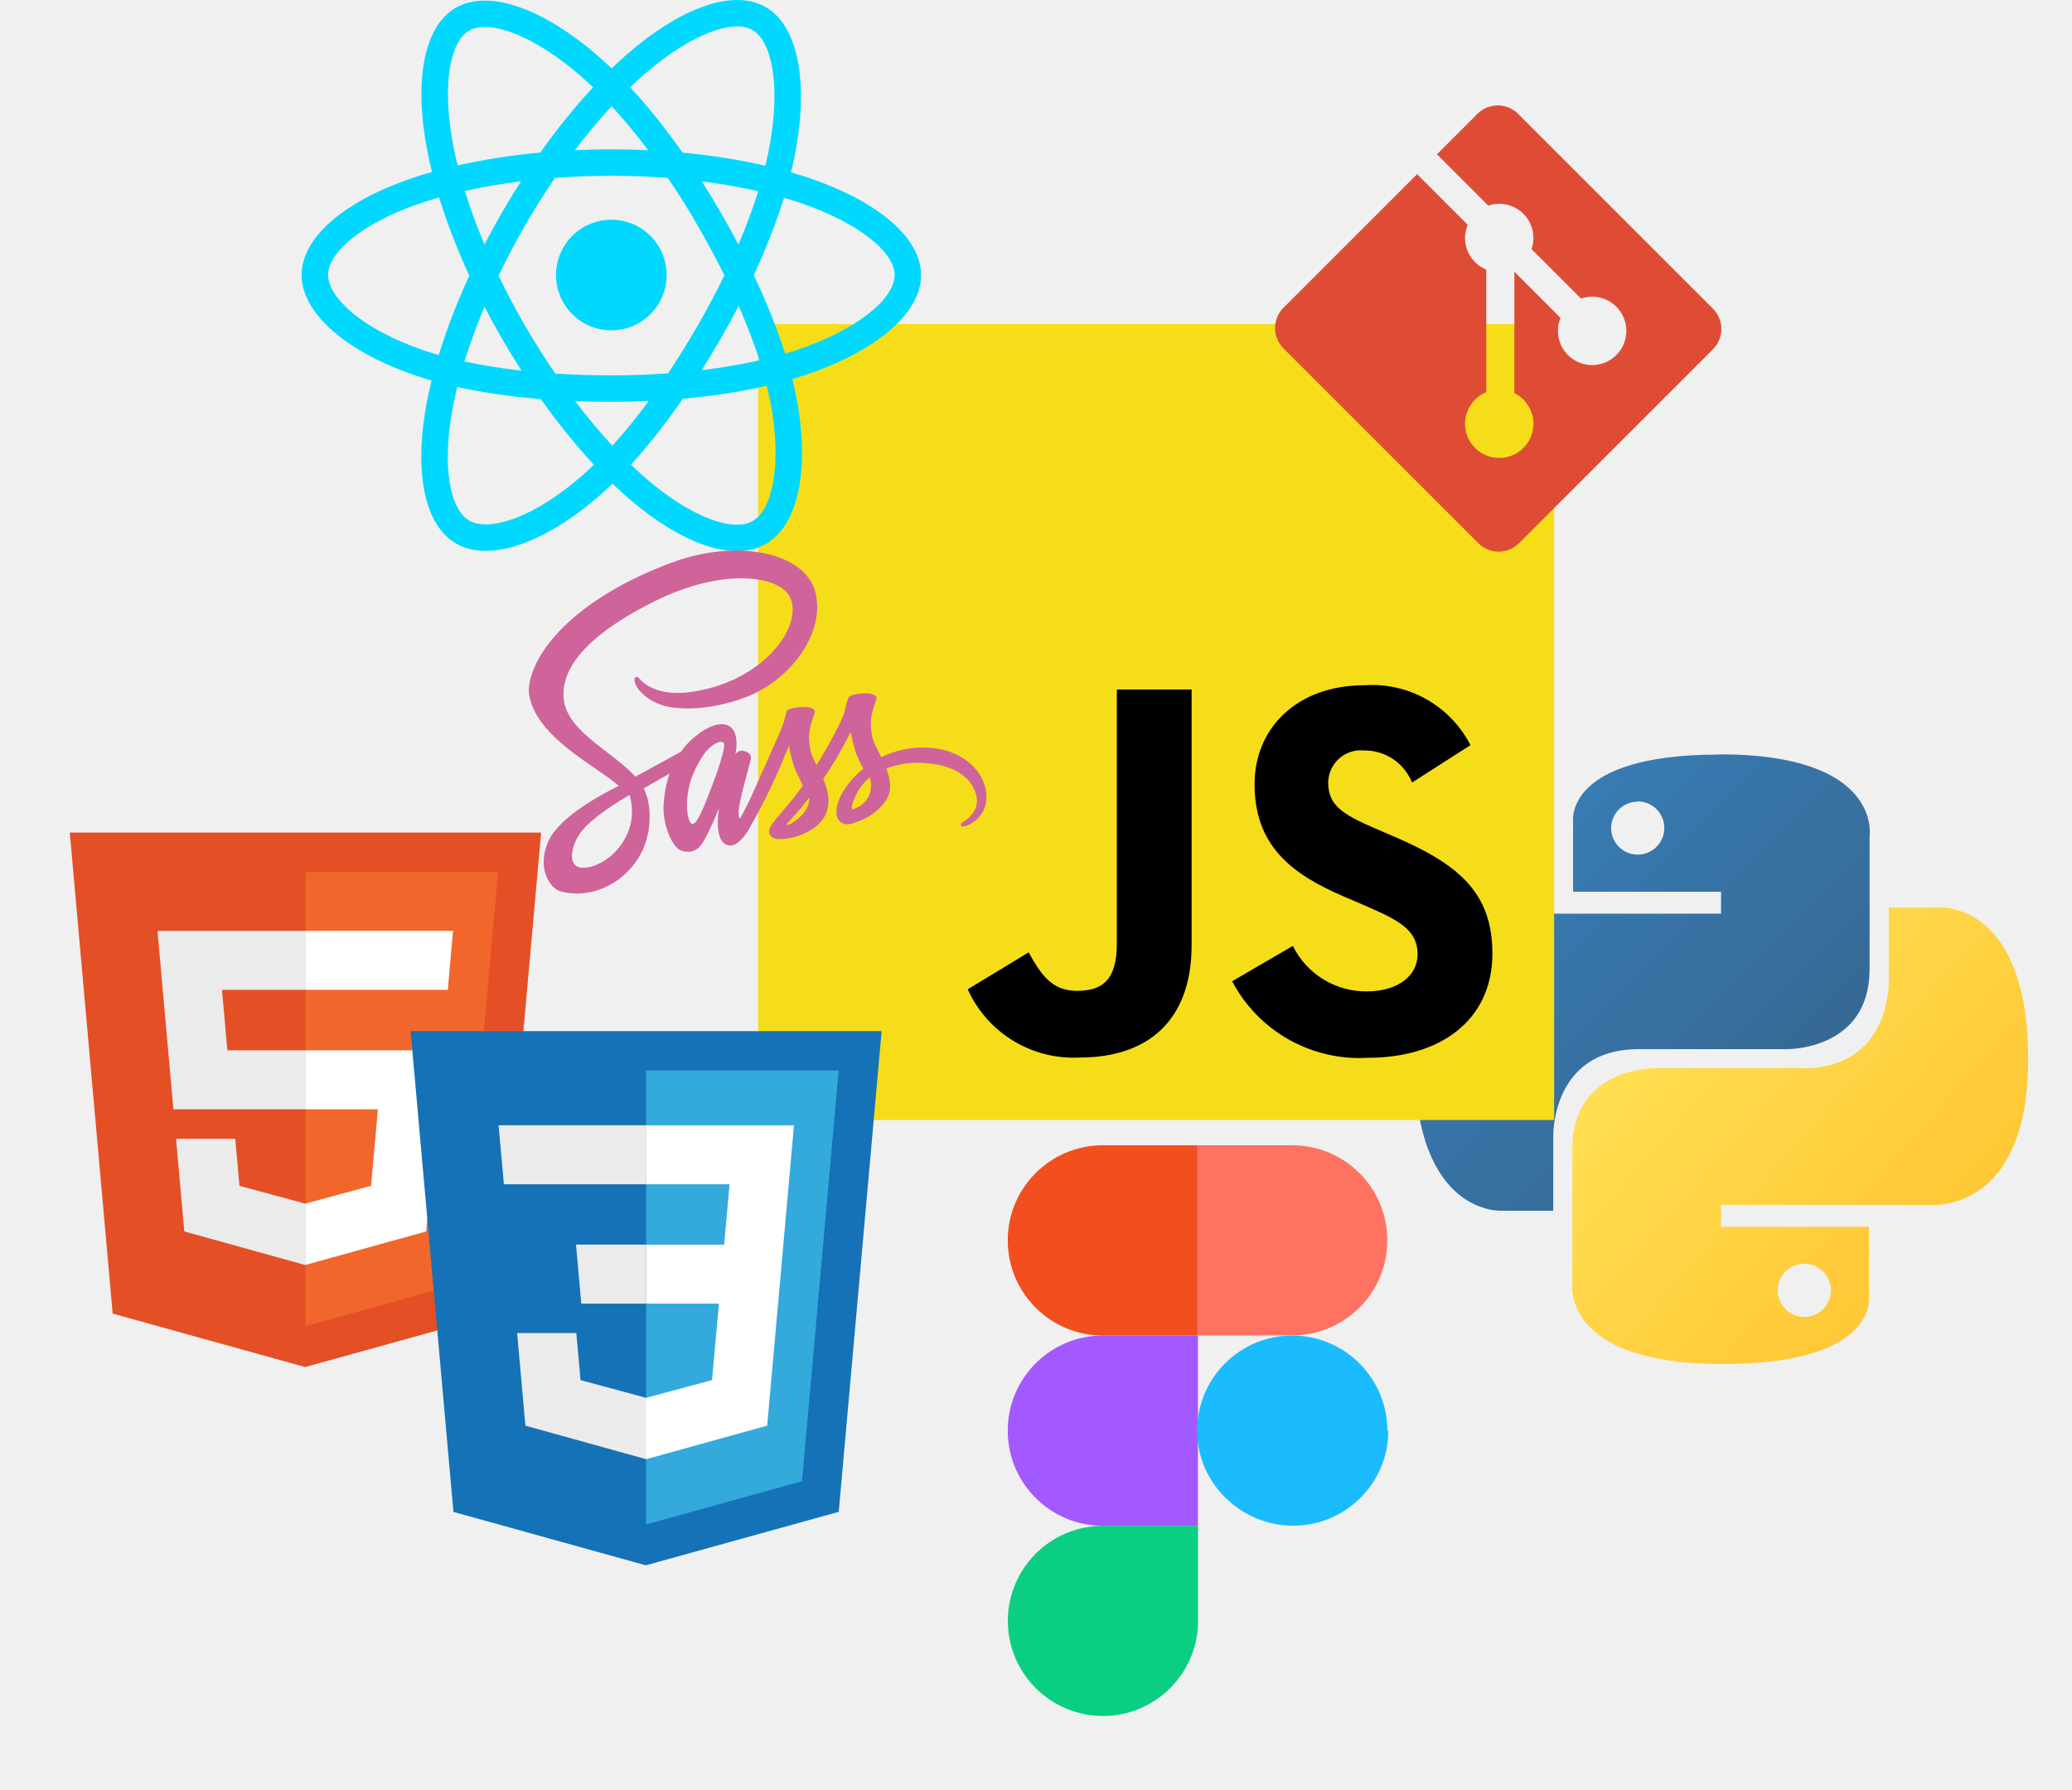
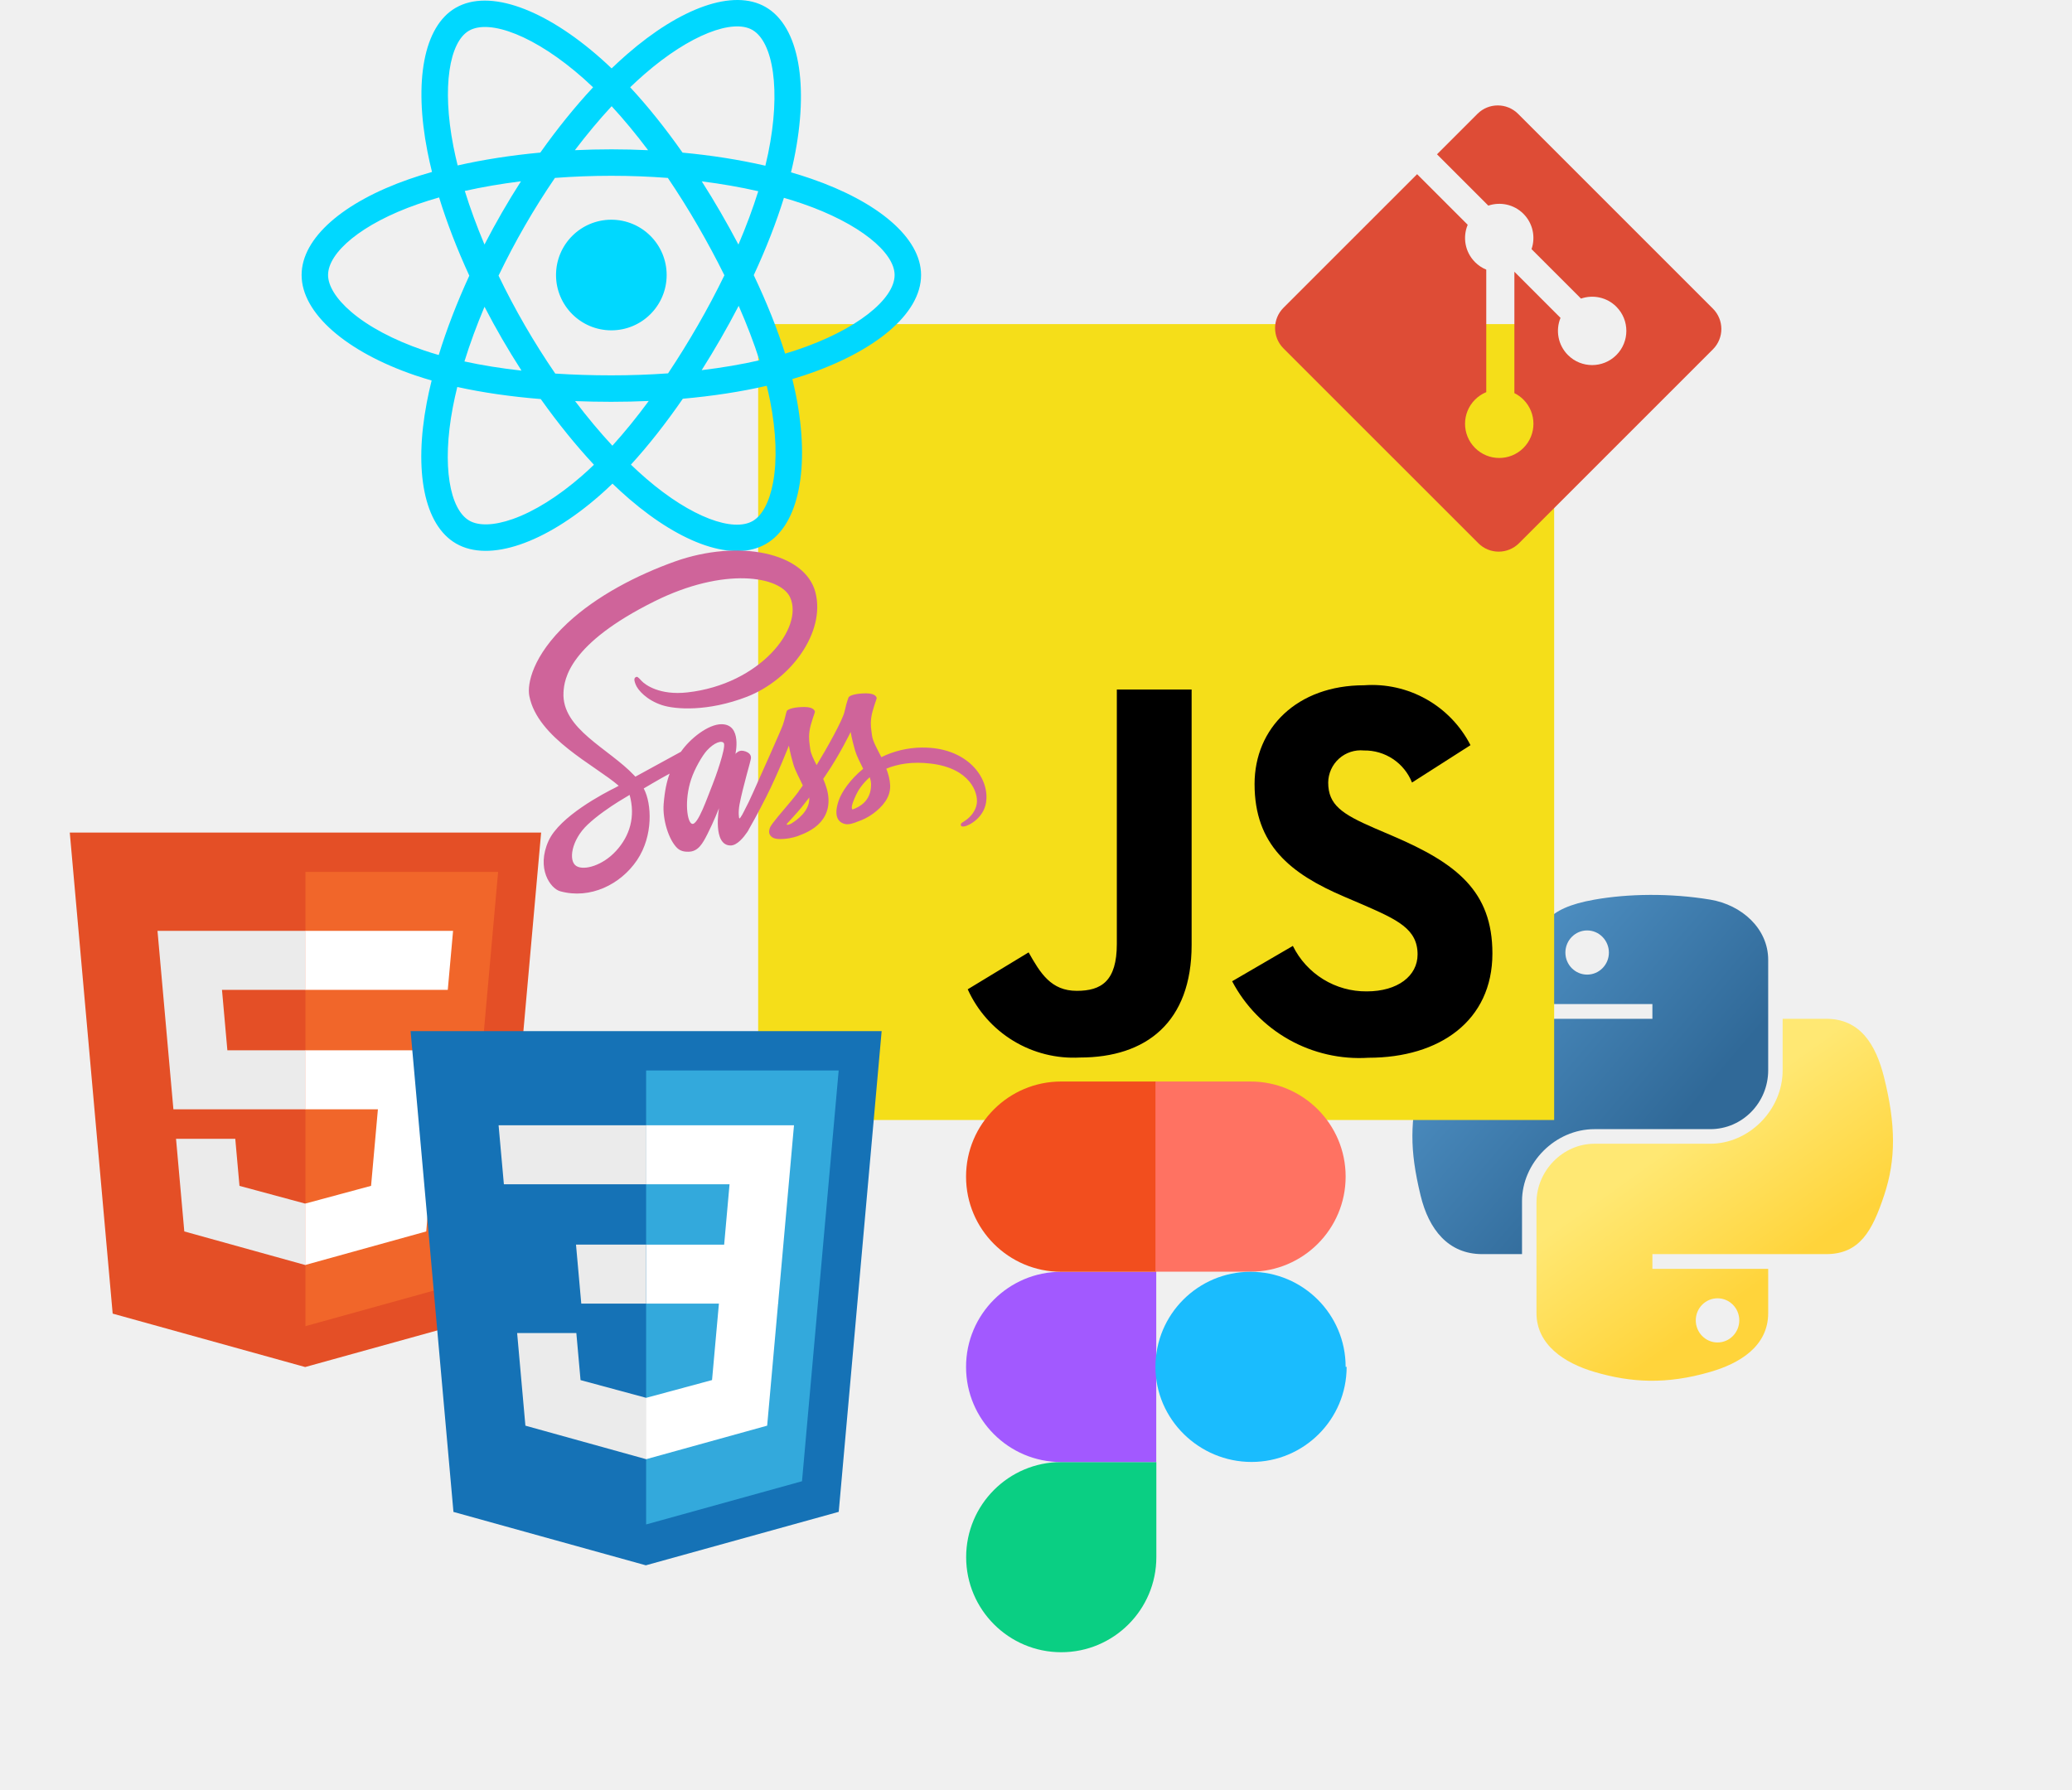
<svg xmlns="http://www.w3.org/2000/svg" width="845" height="730" viewBox="0 0 845 730" fill="none">
-   <path d="M700.972 307.768C637.516 307.768 641.529 335.206 641.529 335.206V363.717H701.875V372.654H617.496C617.496 372.654 576.875 367.649 576.875 432.044C576.875 496.439 612.741 493.82 612.741 493.82H633.449V463.781C633.449 463.781 632.287 427.915 668.306 427.915H728.741C728.741 427.915 762.453 428.451 762.453 395.275V340.837C762.453 340.837 767.565 307.661 701.303 307.661L700.972 307.768ZM667.617 326.867C669.763 326.813 671.876 327.396 673.69 328.543C675.504 329.69 676.937 331.349 677.808 333.311C678.679 335.272 678.948 337.448 678.583 339.562C678.217 341.677 677.233 343.636 675.754 345.191C674.275 346.746 672.368 347.828 670.274 348.299C668.181 348.771 665.994 348.61 663.992 347.839C661.989 347.068 660.26 345.72 659.023 343.966C657.787 342.212 657.098 340.131 657.044 337.986V337.807C657.044 334.929 658.188 332.169 660.222 330.135C662.257 328.1 665.017 326.957 667.895 326.957L667.617 326.867Z" fill="url(#paint0_linear_13:941)" />
-   <path d="M702.76 556.322C766.216 556.322 762.203 528.794 762.203 528.794V500.373H701.866V491.436H786.504C786.504 491.436 827.125 495.976 827.125 431.957C827.125 367.937 791.259 370.181 791.259 370.181H770.283V399.826C770.283 399.826 771.445 435.692 735.426 435.692H674.964C674.964 435.692 641.225 435.183 641.225 468.359V523.164C641.225 523.164 636.113 556.34 702.376 556.34H702.733L702.76 556.322ZM736.115 537.133C733.969 537.187 731.856 536.604 730.042 535.457C728.228 534.31 726.795 532.651 725.924 530.69C725.054 528.728 724.784 526.553 725.149 524.438C725.515 522.323 726.5 520.364 727.978 518.809C729.457 517.254 731.364 516.173 733.458 515.701C735.551 515.23 737.738 515.39 739.74 516.161C741.743 516.932 743.472 518.28 744.709 520.034C745.945 521.788 746.634 523.869 746.688 526.015V526.283C746.688 529.16 745.545 531.92 743.51 533.955C741.475 535.99 738.715 537.133 735.838 537.133H736.106H736.115Z" fill="url(#paint1_linear_13:941)" />
+   <path d="M672.833 365.002C664.751 365.039 657.033 365.728 650.242 366.93C630.236 370.464 626.604 377.862 626.604 391.505V409.523H673.88V415.528H626.604H608.862C595.122 415.528 583.091 423.787 579.328 439.497C574.987 457.505 574.795 468.742 579.328 487.544C582.689 501.54 590.714 511.513 604.454 511.513H620.708V489.914C620.708 474.309 634.209 460.545 650.242 460.545H697.463C710.607 460.545 721.101 449.722 721.101 436.522V391.505C721.101 378.693 710.292 369.068 697.463 366.93C689.341 365.578 680.915 364.964 672.833 365.002ZM647.267 379.493C652.15 379.493 656.138 383.546 656.138 388.529C656.138 393.495 652.15 397.511 647.267 397.511C642.366 397.511 638.395 393.495 638.395 388.529C638.395 383.546 642.366 379.493 647.267 379.493Z" fill="url(#paint0_linear_13:941)" />
+   <path d="M726.996 415.528V436.521C726.996 452.797 713.198 466.496 697.463 466.496H650.242C637.307 466.496 626.604 477.566 626.604 490.52V535.536C626.604 548.348 637.745 555.884 650.242 559.56C665.207 563.96 679.557 564.756 697.463 559.56C709.365 556.114 721.101 549.179 721.101 535.536V517.519H673.88V511.513H721.101H744.739C758.478 511.513 763.598 501.929 768.376 487.544C773.312 472.735 773.102 458.494 768.376 439.497C764.981 425.819 758.496 415.528 744.739 415.528H726.996ZM700.438 529.53C705.339 529.53 709.309 533.546 709.309 538.512C709.309 543.495 705.339 547.548 700.438 547.548C695.555 547.548 691.567 543.495 691.567 538.512C691.567 533.546 695.555 529.53 700.438 529.53Z" fill="url(#paint1_linear_13:941)" />
  <path d="M309.188 132.188H633.812V456.812H309.188V132.188Z" fill="#F5DE19" />
  <path d="M527.254 385.8C530.02 391.418 534.317 396.14 539.65 399.422C544.984 402.704 551.136 404.412 557.398 404.35C570.035 404.35 578.116 398.031 578.116 389.278C578.116 378.843 569.815 375.11 555.902 369.023L548.273 365.754C526.245 356.375 511.637 344.63 511.637 319.796C511.637 296.922 529.028 279.497 556.308 279.497C565.139 278.859 573.962 280.835 581.677 285.179C589.392 289.523 595.658 296.043 599.692 303.925L575.843 319.17C574.29 315.262 571.585 311.919 568.088 309.583C564.591 307.248 560.467 306.03 556.262 306.093C554.427 305.909 552.574 306.109 550.821 306.681C549.069 307.253 547.454 308.184 546.081 309.414C544.708 310.645 543.606 312.148 542.846 313.827C542.085 315.507 541.683 317.327 541.665 319.17C541.665 328.318 547.334 332.028 560.424 337.72L568.052 340.99C593.976 352.108 608.631 363.435 608.631 388.907C608.631 416.372 587.055 431.421 558.082 431.421C546.793 432.14 535.537 429.577 525.673 424.041C515.808 418.505 507.757 410.233 502.49 400.222L527.254 385.8ZM419.49 388.443C424.278 396.941 428.638 404.129 439.118 404.129C449.135 404.129 455.465 400.211 455.465 384.965V281.236H485.969V385.371C485.969 416.952 467.419 431.328 440.417 431.328C430.872 431.85 421.393 429.471 413.226 424.505C405.058 419.539 398.585 412.217 394.656 403.503L419.49 388.443Z" fill="black" />
  <g clip-path="url(#clip0_13:941)">
    <path d="M330.713 72.853C328.025 71.93 325.314 71.076 322.582 70.29C323.041 68.415 323.463 66.562 323.838 64.743C329.994 34.86 325.97 10.786 312.224 2.86C299.045 -4.739 277.491 3.184 255.723 22.129C253.578 23.999 251.48 25.924 249.432 27.9C248.061 26.586 246.666 25.297 245.247 24.034C222.433 3.778 199.566 -4.759 185.835 3.19C172.668 10.813 168.769 33.444 174.311 61.764C174.862 64.569 175.485 67.359 176.178 70.133C172.941 71.052 169.818 72.031 166.829 73.073C140.081 82.399 123 97.013 123 112.172C123 127.828 141.338 143.532 169.196 153.054C171.455 153.823 173.732 154.535 176.026 155.191C175.281 158.177 174.62 161.185 174.042 164.208C168.759 192.037 172.885 214.134 186.017 221.708C199.58 229.529 222.344 221.491 244.51 202.114C246.307 200.539 248.065 198.919 249.782 197.256C252 199.396 254.277 201.474 256.611 203.487C278.082 221.962 299.288 229.423 312.407 221.828C325.957 213.984 330.361 190.246 324.643 161.366C324.193 159.104 323.688 156.852 323.129 154.614C324.727 154.141 326.296 153.653 327.826 153.146C356.788 143.551 375.632 128.038 375.632 112.172C375.632 96.958 357.999 82.245 330.713 72.853V72.853ZM324.432 142.902C323.051 143.359 321.634 143.8 320.189 144.23C316.991 134.108 312.677 123.345 307.396 112.224C312.435 101.369 316.584 90.744 319.691 80.688C322.276 81.436 324.784 82.225 327.201 83.056C350.58 91.105 364.839 103.003 364.839 112.172C364.839 121.938 349.439 134.616 324.432 142.902V142.902ZM314.057 163.462C316.585 176.232 316.945 187.778 315.27 196.805C313.766 204.916 310.741 210.323 306.999 212.489C299.038 217.097 282.012 211.107 263.65 195.306C261.479 193.434 259.361 191.502 257.297 189.513C264.416 181.728 271.531 172.677 278.474 162.625C290.687 161.542 302.225 159.77 312.689 157.351C313.204 159.43 313.662 161.469 314.057 163.462V163.462ZM209.128 211.692C201.349 214.439 195.154 214.518 191.409 212.358C183.44 207.763 180.127 190.02 184.646 166.222C185.183 163.409 185.798 160.613 186.49 157.834C196.838 160.124 208.293 161.77 220.535 162.763C227.525 172.599 234.845 181.639 242.221 189.555C240.654 191.072 239.049 192.55 237.409 193.988C227.606 202.556 217.784 208.635 209.128 211.692V211.692ZM172.687 142.842C160.369 138.631 150.195 133.159 143.222 127.188C136.956 121.823 133.793 116.495 133.793 112.172C133.793 102.973 147.507 91.239 170.381 83.265C173.157 82.297 176.063 81.385 179.077 80.528C182.239 90.811 186.386 101.563 191.39 112.435C186.321 123.468 182.115 134.391 178.922 144.795C176.828 144.195 174.749 143.544 172.687 142.842V142.842ZM184.903 59.691C180.155 35.428 183.308 17.125 191.243 12.531C199.694 7.638 218.383 14.614 238.082 32.105C239.366 33.248 240.63 34.414 241.872 35.603C234.532 43.485 227.28 52.458 220.351 62.236C208.469 63.337 197.096 65.106 186.639 67.475C185.995 64.896 185.416 62.3 184.903 59.692V59.691ZM293.877 86.6C291.407 82.334 288.845 78.121 286.194 73.966C294.255 74.985 301.978 76.338 309.23 77.992C307.053 84.971 304.339 92.267 301.145 99.747C298.81 95.317 296.387 90.934 293.877 86.6V86.6ZM249.437 43.316C254.415 48.709 259.4 54.73 264.304 61.263C254.357 60.793 244.393 60.791 234.445 61.257C239.354 54.784 244.382 48.772 249.437 43.316ZM204.713 86.674C202.234 90.973 199.856 95.329 197.581 99.738C194.438 92.284 191.749 84.955 189.554 77.877C196.762 76.265 204.448 74.947 212.457 73.946C209.776 78.127 207.194 82.371 204.713 86.673V86.674ZM212.687 151.166C204.413 150.243 196.611 148.992 189.405 147.423C191.635 140.219 194.383 132.734 197.593 125.121C199.878 129.533 202.266 133.892 204.755 138.192C207.315 142.613 209.965 146.944 212.687 151.166ZM249.735 181.788C244.619 176.27 239.517 170.164 234.535 163.598C239.372 163.787 244.304 163.884 249.316 163.884C254.465 163.884 259.555 163.768 264.565 163.545C259.646 170.23 254.679 176.345 249.735 181.788ZM301.246 124.732C304.623 132.429 307.469 139.875 309.729 146.955C302.405 148.627 294.496 149.973 286.163 150.973C288.834 146.74 291.419 142.454 293.919 138.118C296.461 133.711 298.904 129.248 301.246 124.732V124.732ZM284.571 132.726C280.744 139.374 276.702 145.895 272.451 152.28C264.752 152.826 257.035 153.097 249.316 153.093C241.454 153.093 233.807 152.848 226.443 152.37C222.081 146 217.962 139.467 214.094 132.785H214.095C210.246 126.139 206.65 119.349 203.316 112.43C206.642 105.509 210.227 98.716 214.063 92.064L214.062 92.065C217.897 85.412 221.983 78.907 226.312 72.564C233.824 71.996 241.529 71.7 249.315 71.7H249.316C257.137 71.7 264.852 71.999 272.363 72.571C276.647 78.905 280.708 85.387 284.535 92.007C288.384 98.644 292.016 105.404 295.426 112.277C292.051 119.22 288.431 126.041 284.571 132.726V132.726ZM306.834 12.209C315.293 17.088 318.583 36.763 313.268 62.564C312.929 64.21 312.548 65.886 312.133 67.587C301.651 65.167 290.27 63.368 278.354 62.25C271.412 52.365 264.219 43.377 256.998 35.597C258.891 33.773 260.828 31.996 262.809 30.268C281.46 14.038 298.892 7.629 306.834 12.209V12.209ZM249.316 89.613C261.775 89.613 271.875 99.713 271.875 112.172C271.875 124.631 261.775 134.731 249.316 134.731C236.857 134.731 226.757 124.631 226.757 112.172C226.757 99.713 236.857 89.613 249.316 89.613V89.613Z" fill="#00D8FF" />
  </g>
-   <path d="M449.798 699.887C471.204 699.887 488.58 682.51 488.58 661.105V622.323H449.798C428.393 622.323 411.016 639.7 411.016 661.105C411.016 682.51 428.393 699.887 449.798 699.887Z" fill="#0ACF83" />
-   <path d="M410.976 583.499C410.976 562.094 428.352 544.717 449.758 544.717H488.539V622.322H449.758C428.352 622.322 410.976 604.945 410.976 583.54V583.499Z" fill="#A259FF" />
-   <path d="M410.976 505.895C410.976 484.49 428.352 467.113 449.758 467.113H488.539V544.718H449.758C428.352 544.718 410.976 527.341 410.976 505.936V505.895Z" fill="#F24E1E" />
-   <path d="M488.214 467.113H526.996C548.401 467.113 565.777 484.49 565.777 505.895C565.777 527.3 548.401 544.677 526.996 544.677H488.214V467.113Z" fill="#FF7262" />
-   <path d="M566.184 583.499C566.184 604.904 548.808 622.281 527.403 622.281C505.997 622.281 488.214 604.904 488.214 583.499C488.214 562.094 505.59 544.717 526.996 544.717C548.401 544.717 565.777 562.094 565.777 583.499H566.184Z" fill="#1ABCFE" />
+   <path d="M432.798 673.887C454.204 673.887 471.58 656.51 471.58 635.105V596.323H432.798C411.393 596.323 394.016 613.7 394.016 635.105C394.016 656.51 411.393 673.887 432.798 673.887Z" fill="#0ACF83" />
+   <path d="M393.976 557.499C393.976 536.094 411.352 518.717 432.758 518.717H471.539V596.322H432.758C411.352 596.322 393.976 578.945 393.976 557.54V557.499Z" fill="#A259FF" />
+   <path d="M393.976 479.895C393.976 458.49 411.352 441.113 432.758 441.113H471.539V518.718H432.758C411.352 518.718 393.976 501.341 393.976 479.936V479.895Z" fill="#F24E1E" />
+   <path d="M471.214 441.113H509.996C531.401 441.113 548.777 458.49 548.777 479.895C548.777 501.3 531.401 518.677 509.996 518.677H471.214V441.113Z" fill="#FF7262" />
+   <path d="M549.184 557.499C549.184 578.904 531.808 596.281 510.403 596.281C488.997 596.281 471.214 578.904 471.214 557.499C471.214 536.094 488.59 518.717 509.996 518.717C531.401 518.717 548.777 536.094 548.777 557.499H549.184Z" fill="#1ABCFE" />
  <path d="M376.348 304.886C369.822 304.923 364.172 306.49 359.432 308.825C357.681 305.36 355.93 302.336 355.639 300.076C355.312 297.451 354.909 295.847 355.312 292.71C355.714 289.574 357.537 285.126 357.537 284.764C357.5 284.436 357.139 282.832 353.38 282.794C349.62 282.757 346.377 283.524 346.014 284.533C345.364 286.353 344.84 288.217 344.447 290.11C343.792 293.537 336.938 305.681 333.036 312.058C331.76 309.58 330.667 307.389 330.449 305.641C330.121 303.016 329.718 301.412 330.121 298.275C330.523 295.139 332.346 290.691 332.346 290.329C332.309 290.001 331.948 288.397 328.189 288.359C324.429 288.322 321.186 289.09 320.823 290.098C320.461 291.106 320.058 293.416 319.259 295.675C318.494 297.91 309.38 318.207 307.008 323.489C305.806 326.186 304.773 328.339 303.979 329.796C303.184 331.254 303.941 329.906 303.869 330.052L302.851 331.984V332.021C302.34 332.933 301.793 333.809 301.535 333.809C301.354 333.809 300.989 331.366 301.61 328.013C302.958 320.978 306.239 310.004 306.204 309.602C306.204 309.421 306.825 307.491 304.093 306.503C301.431 305.519 300.485 307.158 300.269 307.158C300.053 307.158 299.871 307.742 299.871 307.742C299.871 307.742 302.826 295.382 294.219 295.382C288.823 295.382 281.385 301.253 277.705 306.612L259.112 316.784L258.715 316.347C248.285 305.226 229.002 297.349 229.804 282.404C230.095 276.973 231.989 262.645 266.845 245.291C295.391 231.074 318.25 234.973 322.224 243.652C327.876 256.044 310.011 279.089 280.335 282.407C269.036 283.683 263.091 279.308 261.596 277.669C260.031 275.93 259.808 275.881 259.227 276.211C258.278 276.723 258.862 278.252 259.227 279.166C260.101 281.463 263.746 285.548 269.945 287.585C275.376 289.373 288.644 290.356 304.686 284.158C322.648 277.117 336.684 257.822 332.567 241.668C328.37 225.226 301.103 219.832 275.326 228.983C259.979 234.454 243.356 242.982 231.396 254.171C217.179 267.442 214.916 279.035 215.865 283.847C219.183 301.02 242.844 312.212 252.32 320.486L251.004 321.216C246.266 323.551 228.22 332.992 223.698 342.98C218.594 354.28 224.5 362.412 228.436 363.505C240.611 366.895 253.08 360.808 259.825 350.781C266.53 340.755 265.73 327.74 262.631 321.8L262.522 321.582L266.239 319.396C268.501 318.068 270.786 316.78 273.093 315.532C271.926 318.703 271.089 322.461 270.65 327.924C270.138 334.341 272.761 342.65 276.227 345.933C277.76 347.356 279.58 347.391 280.712 347.391C284.723 347.391 286.548 344.073 288.55 340.1C291.028 335.25 293.218 329.637 293.218 329.637C293.218 329.637 290.487 344.84 297.957 344.84C300.688 344.84 303.425 341.304 304.662 339.481V339.519C304.662 339.519 304.736 339.409 304.88 339.154C305.171 338.717 305.317 338.458 305.317 338.458V338.384C306.41 336.489 308.853 332.175 312.499 324.966C317.202 315.703 321.722 304.114 321.722 304.114C321.722 304.114 322.159 306.957 323.51 311.623C324.312 314.395 326.063 317.419 327.409 320.372L325.658 322.781L325.695 322.818C324.821 323.985 323.833 325.227 322.815 326.464C319.097 330.909 314.65 335.98 314.066 337.44C313.371 339.178 313.52 340.43 314.868 341.451C315.852 342.181 317.6 342.325 319.462 342.181C322.815 341.962 325.174 341.123 326.316 340.616C328.421 339.866 330.409 338.823 332.222 337.517C335.867 334.82 338.092 330.991 337.874 325.888C337.764 323.081 336.856 320.31 335.723 317.685L336.707 316.227C342.468 307.809 346.913 298.546 346.913 298.546C346.913 298.546 347.35 301.39 348.701 306.056C349.396 308.425 350.78 311.015 352.019 313.565C346.622 317.976 343.233 323.081 342.066 326.434C339.915 332.632 341.594 335.439 344.762 336.119C346.185 336.409 348.227 335.754 349.754 335.101C351.649 334.48 353.946 333.425 356.062 331.855C359.707 329.158 363.206 325.403 363.025 320.332C362.916 317.998 362.295 315.703 361.46 313.516C366.055 311.621 371.997 310.526 379.544 311.437C395.768 313.332 398.976 323.469 398.355 327.698C397.734 331.927 394.345 334.261 393.215 334.989C392.085 335.684 391.72 335.938 391.829 336.447C391.978 337.212 392.485 337.177 393.468 337.03C394.817 336.812 401.998 333.566 402.291 325.766C402.728 315.741 393.212 304.807 376.333 304.913L376.348 304.886ZM251.23 347.065C245.871 352.936 238.324 355.161 235.113 353.264C231.649 351.26 233.003 342.618 239.598 336.385C243.609 332.593 248.821 329.094 252.248 326.943L255.566 324.939C255.785 324.79 255.931 324.72 255.931 324.72C256.187 324.571 256.478 324.393 256.771 324.209C259.214 333.104 256.88 340.907 251.233 347.068L251.23 347.065ZM290.422 320.414C288.56 324.971 284.626 336.675 282.257 336.017C280.216 335.471 278.979 326.61 281.86 317.864C283.317 313.454 286.417 308.179 288.242 306.16C291.197 302.882 294.4 301.784 295.205 303.135C296.154 304.886 291.597 317.573 290.43 320.419L290.422 320.414ZM322.758 335.873C321.956 336.27 321.225 336.568 320.895 336.345C320.639 336.196 321.223 335.65 321.223 335.65C321.223 335.65 325.271 331.311 326.875 329.307L330.046 325.259V325.696C330.046 330.946 325.015 334.445 322.755 335.868L322.758 335.873ZM347.695 330.161C347.112 329.724 347.184 328.373 349.153 324.147C349.918 322.471 351.669 319.662 354.691 317.002C355.056 318.095 355.274 319.153 355.237 320.139C355.2 326.702 350.534 329.143 347.688 330.164L347.695 330.161Z" fill="#CF649A" />
  <path d="M698.568 125.892L619.105 46.434C614.531 41.857 607.109 41.857 602.53 46.434L586.029 62.935L606.961 83.867C611.825 82.223 617.403 83.326 621.281 87.203C625.177 91.105 626.272 96.731 624.588 101.611L644.761 121.785C649.642 120.103 655.273 121.191 659.171 125.095C664.619 130.541 664.619 139.367 659.171 144.817C653.722 150.267 644.895 150.267 639.443 144.817C635.345 140.715 634.333 134.697 636.407 129.648L617.595 110.835L617.593 160.343C618.956 161.017 620.202 161.908 621.281 162.981C626.729 168.426 626.729 177.253 621.281 182.707C615.832 188.154 607.001 188.154 601.559 182.707C596.112 177.253 596.112 168.427 601.559 162.981C602.865 161.675 604.417 160.641 606.124 159.938V109.969C604.414 109.271 602.862 108.236 601.559 106.925C597.432 102.803 596.439 96.747 598.554 91.678L577.92 71.042L523.434 125.525C518.855 130.105 518.855 137.528 523.434 142.105L602.898 221.565C607.473 226.142 614.894 226.142 619.474 221.565L698.567 142.474C703.144 137.896 703.144 130.469 698.567 125.892" fill="#DE4C36" />
  <path d="M45.951 535.777L28.457 339.571H220.684L203.166 535.746L124.454 557.569L45.951 535.777Z" fill="#E44F26" />
  <path d="M124.57 540.893L188.179 523.259L203.143 355.618H124.57V540.893Z" fill="#F1662A" />
  <path d="M124.57 428.381H92.727L90.531 403.74H124.57V379.674H64.231L64.808 386.136L70.717 452.447H124.57V428.381V428.381Z" fill="#EBEBEB" />
  <path d="M124.57 490.877L124.461 490.908L97.663 483.675L95.95 464.484H71.791L75.162 502.26L124.461 515.947L124.57 515.916V490.877Z" fill="#EBEBEB" />
  <path d="M124.485 428.384V452.45H154.117L151.33 483.662L124.485 490.903V515.942L173.822 502.262L174.18 498.198L179.833 434.846L180.424 428.384H124.485V428.384Z" fill="white" />
  <path d="M124.485 379.674V403.74H182.612L183.095 398.336L184.193 386.136L184.769 379.674H124.485V379.674Z" fill="white" />
  <path d="M184.925 616.658L167.448 420.562H359.552L342.052 616.627L263.383 638.438L184.925 616.658Z" fill="#1572B6" />
  <path d="M263.5 621.771L327.073 604.146L342.028 436.6H263.5V621.771Z" fill="#33A9DC" />
  <path d="M263.5 507.643H295.325L297.52 483.015H263.5V458.963H323.805L323.229 465.414L317.323 531.695H263.5V507.643V507.643Z" fill="white" />
  <path d="M263.648 570.104L263.539 570.135L236.756 562.898L235.044 543.717H210.899L214.268 581.48L263.531 595.159L263.648 595.128V570.104V570.104Z" fill="#EBEBEB" />
  <path d="M293.279 530.674L290.384 562.88L263.562 570.117V595.141L312.864 581.478L313.23 577.416L317.408 530.674H293.279V530.674Z" fill="white" />
  <path d="M263.586 458.963V483.015H205.491L205.008 477.607L203.911 465.414L203.335 458.963H263.586V458.963Z" fill="#EBEBEB" />
  <path d="M263.5 507.642V531.693H237.052L236.569 526.285L235.48 514.092L234.904 507.642H263.5V507.642Z" fill="#EBEBEB" />
  <defs>
-     <linearGradient id="paint0_linear_13:941" x1="601.606" y1="332.104" x2="720.356" y2="450.584" gradientUnits="userSpaceOnUse">
-       <stop stop-color="#387EB8" />
-       <stop offset="1" stop-color="#366994" />
+     <linearGradient id="paint0_linear_13:941" x1="576" y1="365" x2="685.013" y2="457.894" gradientUnits="userSpaceOnUse">
+       <stop stop-color="#5A9FD4" />
+       <stop offset="1" stop-color="#306998" />
    </linearGradient>
-     <linearGradient id="paint1_linear_13:941" x1="671.858" y1="409.287" x2="807.531" y2="527.732" gradientUnits="userSpaceOnUse">
-       <stop stop-color="#FFE052" />
-       <stop offset="1" stop-color="#FFC331" />
+     <linearGradient id="paint1_linear_13:941" x1="699.302" y1="536.997" x2="660.192" y2="482.193" gradientUnits="userSpaceOnUse">
+       <stop stop-color="#FFD43B" />
+       <stop offset="1" stop-color="#FFE873" />
    </linearGradient>
    <clipPath id="clip0_13:941">
      <rect width="252.632" height="225" fill="white" transform="translate(123)" />
    </clipPath>
  </defs>
</svg>
